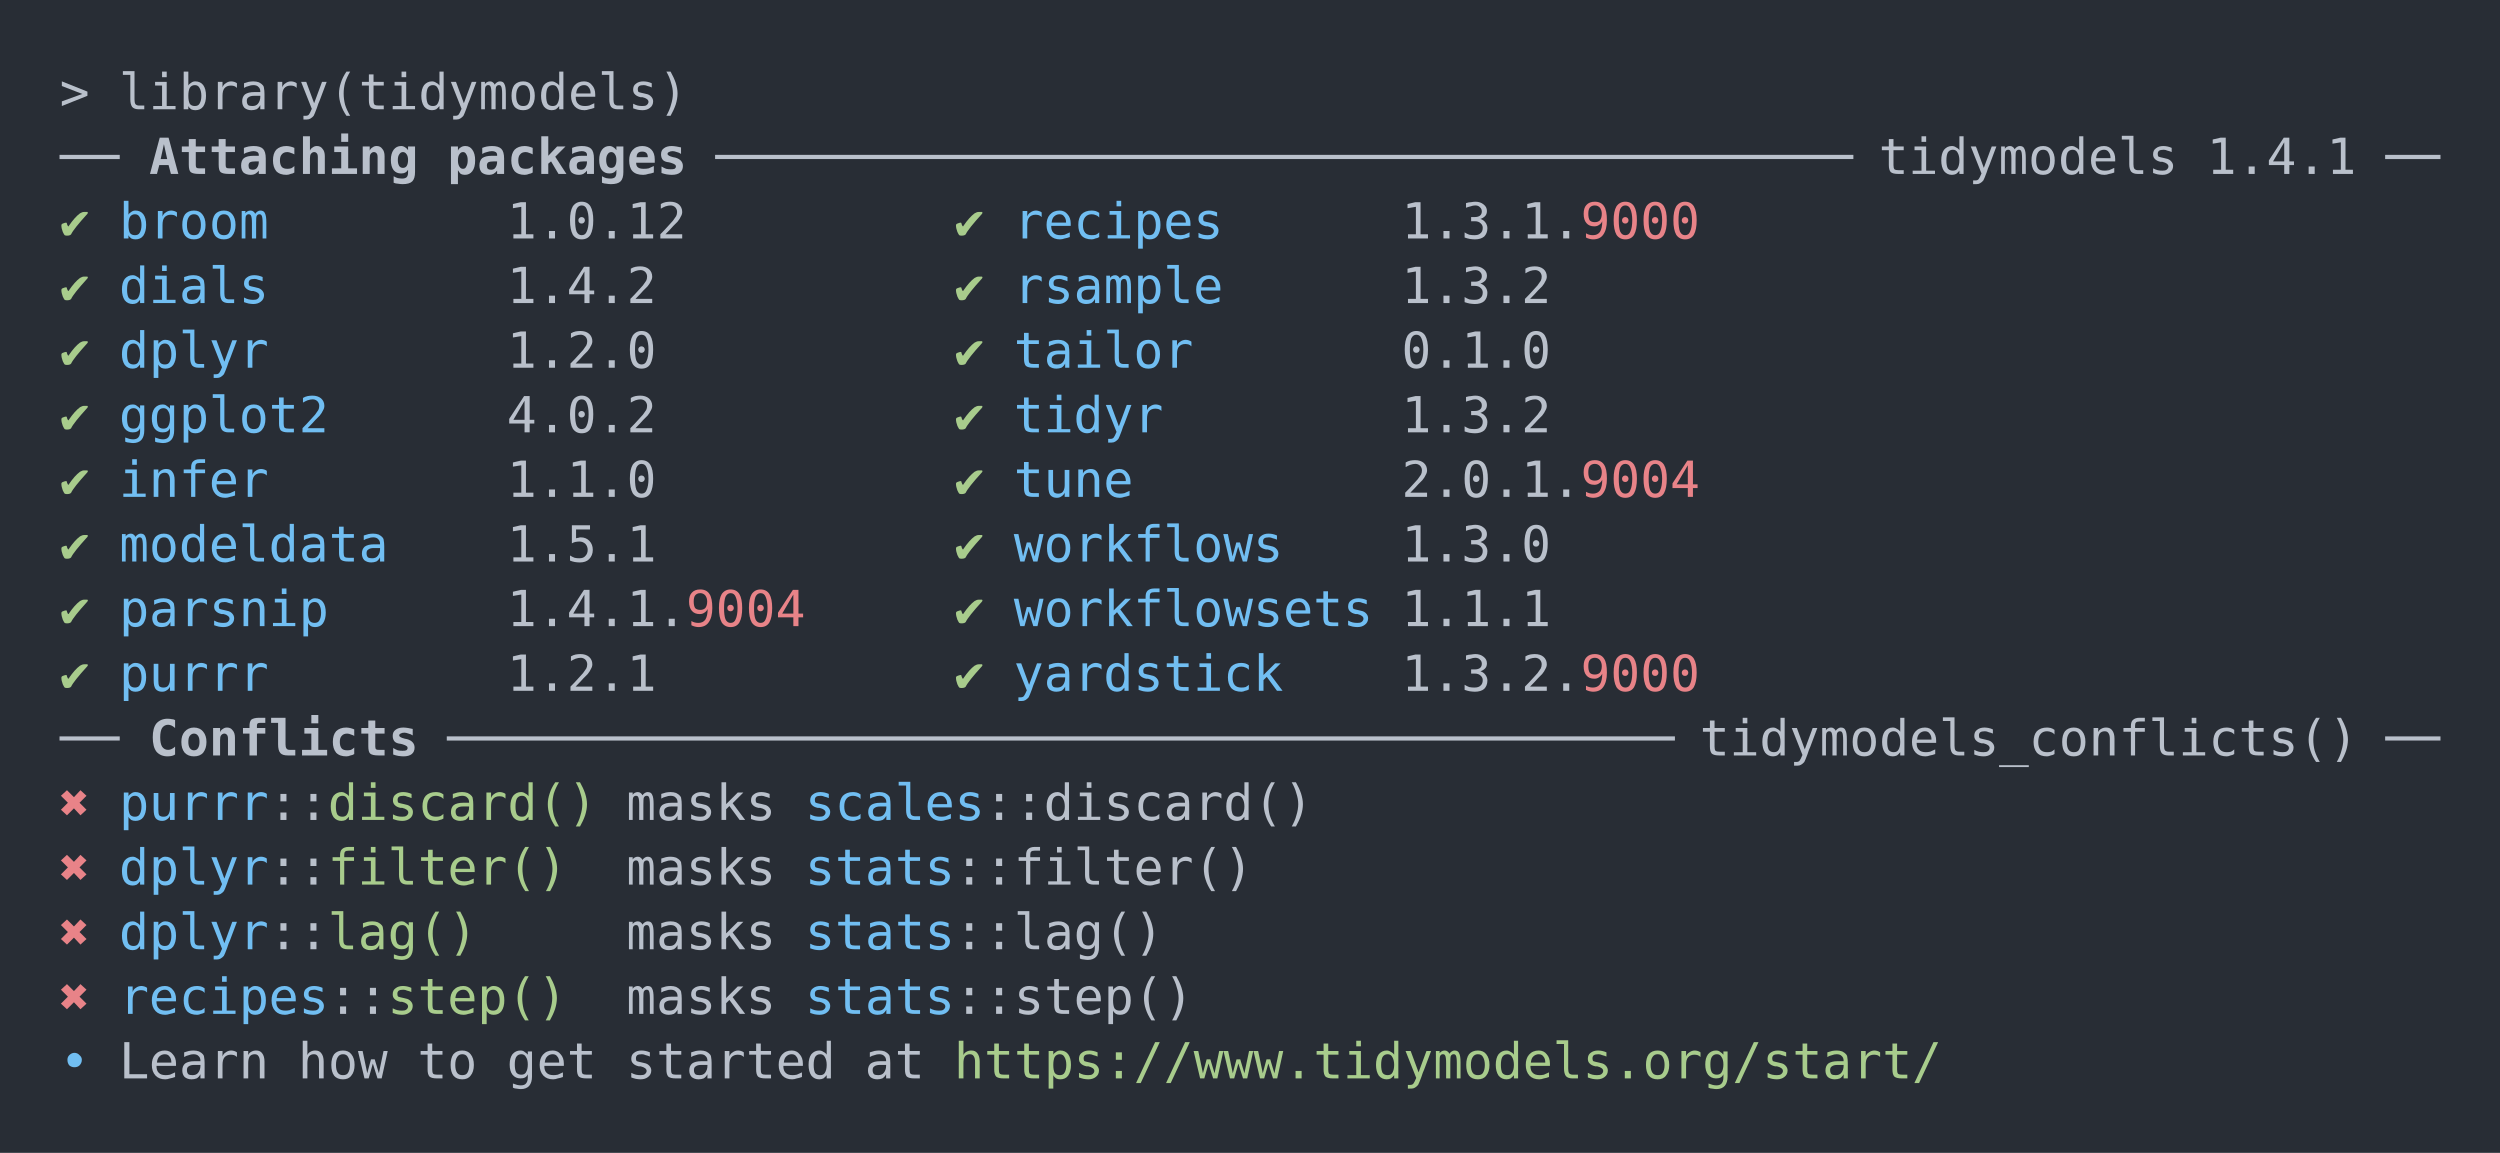
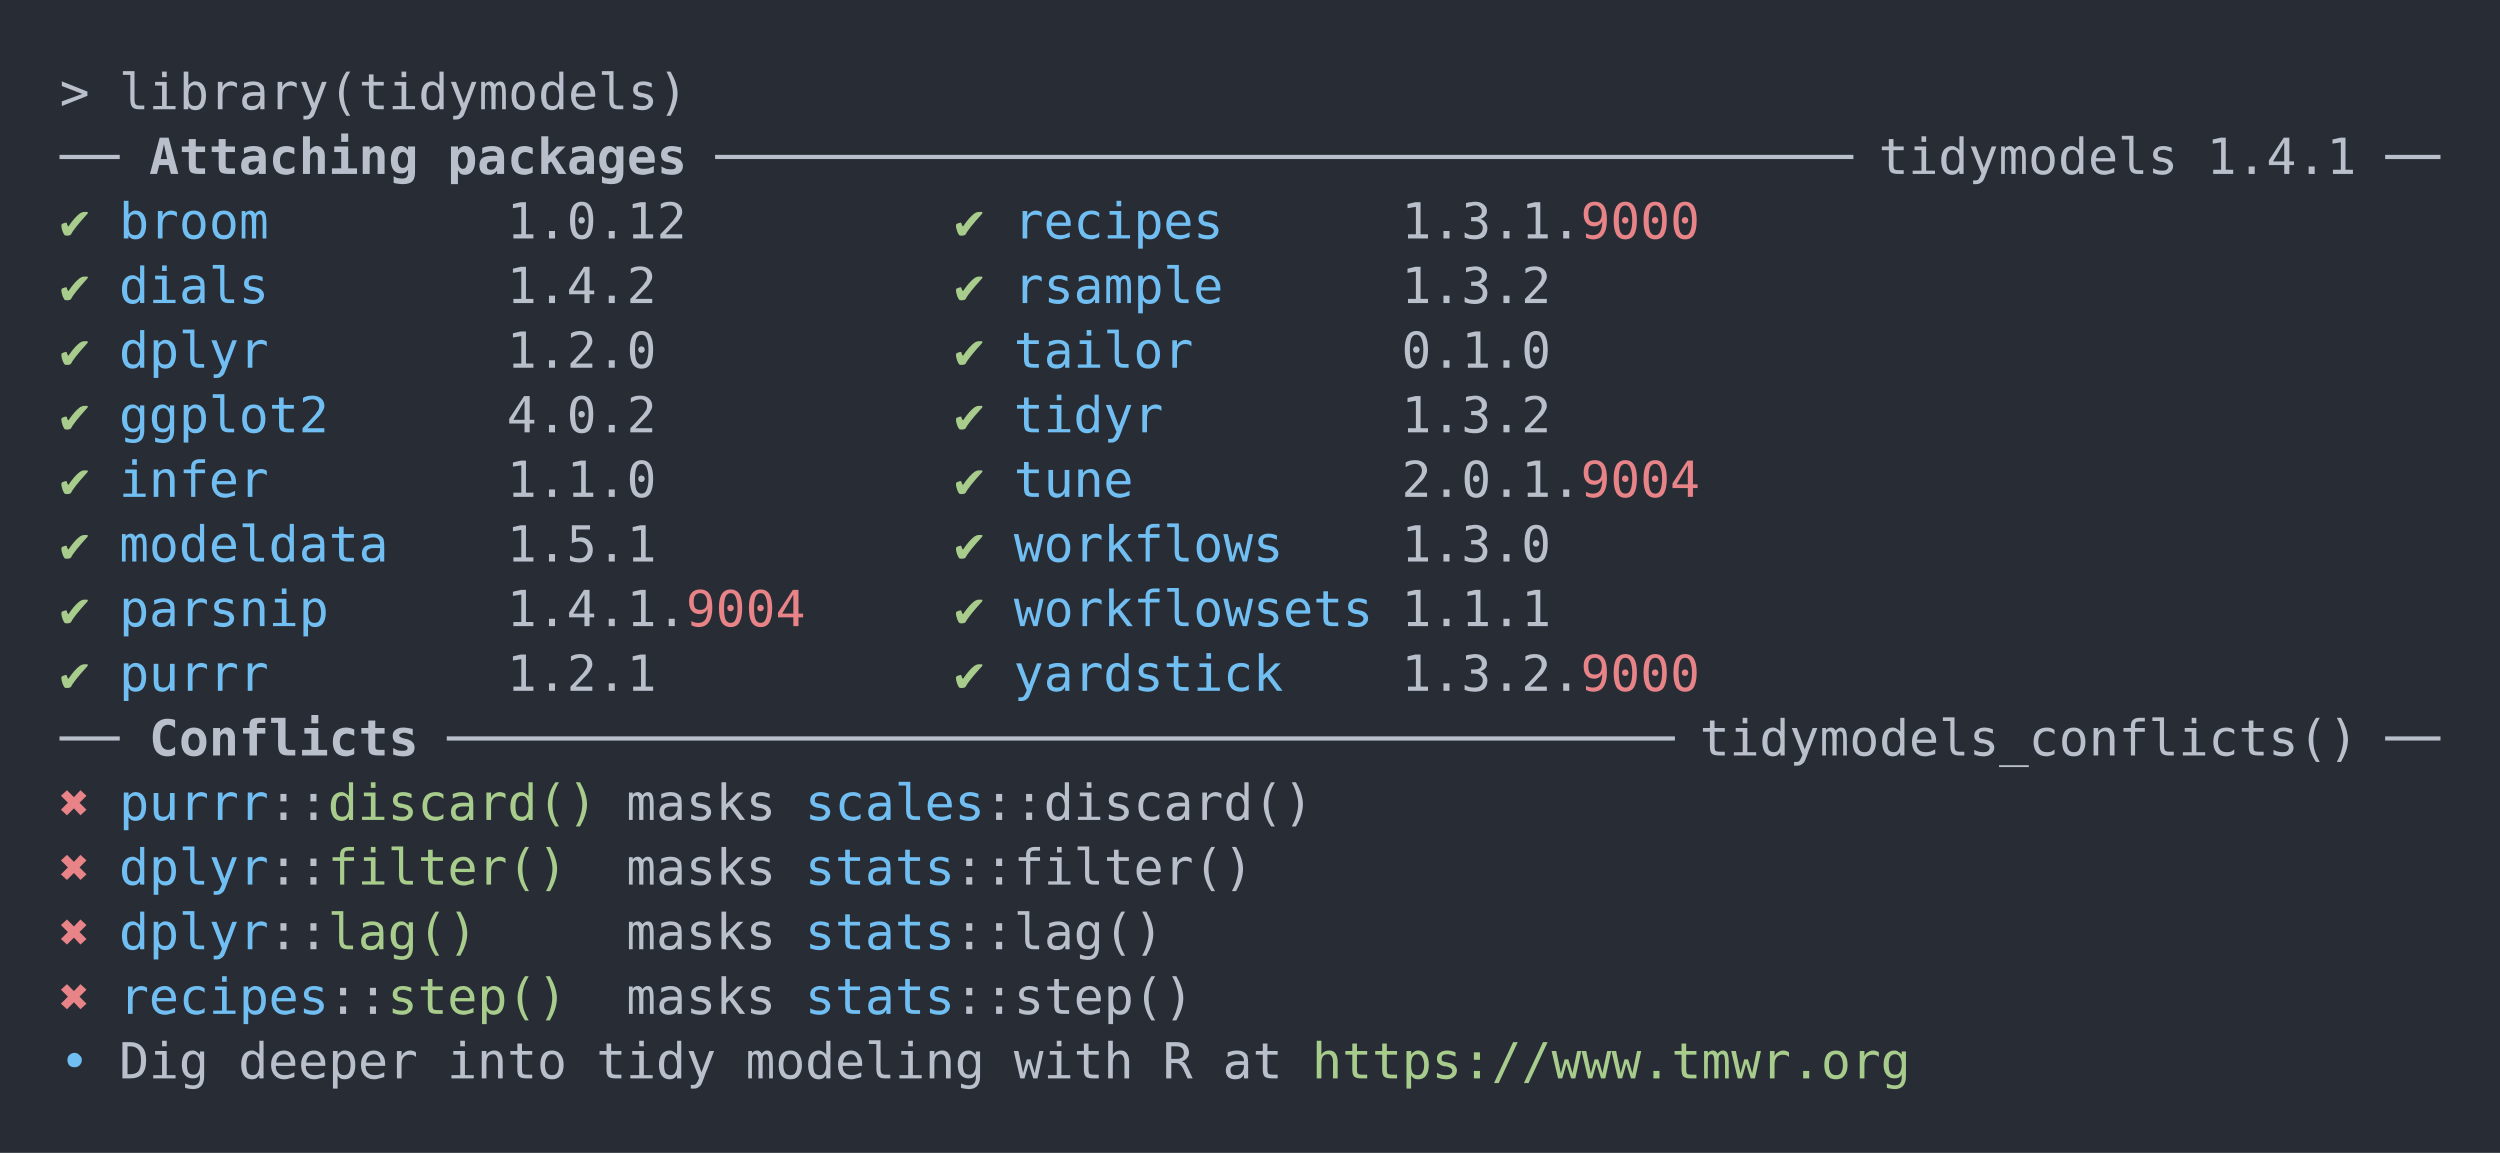
<svg xmlns="http://www.w3.org/2000/svg" xmlns:xlink="http://www.w3.org/1999/xlink" width="840" height="387.36">
  <rect width="840" height="387.36" rx="0" ry="0" class="a" />
  <svg height="347.36" viewBox="0 0 80 34.736" width="800" x="20" y="20">
    <style>.a{fill:rgb(40,45,53)}.b{font-family:'Fira Code',Monaco,Consolas,Menlo,'Bitstream Vera Sans Mono','Powerline Symbols',monospace}.c{fill:transparent}.d{fill:rgb(185,192,203);white-space:pre}.e{fill:rgb(185,192,203);font-weight:bold;white-space:pre}.f{fill:rgb(168,204,140);white-space:pre}.g{fill:rgb(113,190,242);white-space:pre}.h{fill:rgb(232,131,136);white-space:pre}</style>
    <g font-family="'Fira Code',Monaco,Consolas,Menlo,'Bitstream Vera Sans Mono','Powerline Symbols',monospace" font-size="1.67" class="b">
      <defs>
        <symbol id="a">
          <rect height="16" width="80" x="0" y="0" class="c" />
        </symbol>
      </defs>
      <rect height="34.736" width="80" class="a" />
      <svg x="0" y="0" width="80">
        <svg x="0">
          <use xlink:href="#a" />
          <text font-size="1.67" x="0" y="1.67" class="d">&gt;</text>
          <text font-size="1.67" x="2.004" y="1.67" class="d">library(tidymodels)</text>
          <text font-size="1.67" x="0" y="3.841" class="d">──</text>
          <text font-size="1.67" x="3.006" y="3.841" class="e">Attaching</text>
          <text font-size="1.67" x="13.026" y="3.841" class="e">packages</text>
          <text font-size="1.67" x="22.044" y="3.841" class="d">──────────────────────────────────────</text>
          <text font-size="1.67" x="61.122" y="3.841" class="d">tidymodels</text>
          <text font-size="1.67" x="72.144" y="3.841" class="d">1.4.1</text>
          <text font-size="1.67" x="78.156" y="3.841" class="d">──</text>
          <text font-size="1.67" x="0" y="6.012" class="f">✔</text>
          <text font-size="1.67" x="2.004" y="6.012" class="g">broom</text>
          <text font-size="1.67" x="15.03" y="6.012" class="d">1.0.12</text>
          <text font-size="1.67" x="30.06" y="6.012" class="f">✔</text>
          <text font-size="1.67" x="32.064" y="6.012" class="g">recipes</text>
          <text font-size="1.67" x="45.09" y="6.012" class="d">1.3.1.</text>
          <text font-size="1.67" x="51.102" y="6.012" class="h">9000</text>
          <text font-size="1.67" x="0" y="8.183" class="f">✔</text>
          <text font-size="1.67" x="2.004" y="8.183" class="g">dials</text>
          <text font-size="1.67" x="15.03" y="8.183" class="d">1.4.2</text>
          <text font-size="1.67" x="30.06" y="8.183" class="f">✔</text>
          <text font-size="1.67" x="32.064" y="8.183" class="g">rsample</text>
          <text font-size="1.67" x="45.09" y="8.183" class="d">1.3.2</text>
          <text font-size="1.67" x="0" y="10.354" class="f">✔</text>
          <text font-size="1.67" x="2.004" y="10.354" class="g">dplyr</text>
          <text font-size="1.67" x="15.03" y="10.354" class="d">1.2.0</text>
          <text font-size="1.67" x="30.06" y="10.354" class="f">✔</text>
          <text font-size="1.67" x="32.064" y="10.354" class="g">tailor</text>
          <text font-size="1.67" x="45.09" y="10.354" class="d">0.1.0</text>
          <text font-size="1.67" x="0" y="12.525" class="f">✔</text>
          <text font-size="1.67" x="2.004" y="12.525" class="g">ggplot2</text>
          <text font-size="1.67" x="15.03" y="12.525" class="d">4.0.2</text>
          <text font-size="1.67" x="30.06" y="12.525" class="f">✔</text>
          <text font-size="1.67" x="32.064" y="12.525" class="g">tidyr</text>
          <text font-size="1.67" x="45.09" y="12.525" class="d">1.3.2</text>
          <text font-size="1.67" x="0" y="14.696" class="f">✔</text>
          <text font-size="1.67" x="2.004" y="14.696" class="g">infer</text>
          <text font-size="1.67" x="15.03" y="14.696" class="d">1.1.0</text>
          <text font-size="1.67" x="30.06" y="14.696" class="f">✔</text>
          <text font-size="1.67" x="32.064" y="14.696" class="g">tune</text>
          <text font-size="1.67" x="45.09" y="14.696" class="d">2.0.1.</text>
          <text font-size="1.67" x="51.102" y="14.696" class="h">9004</text>
          <text font-size="1.67" x="0" y="16.867" class="f">✔</text>
          <text font-size="1.67" x="2.004" y="16.867" class="g">modeldata</text>
          <text font-size="1.67" x="15.03" y="16.867" class="d">1.5.1</text>
          <text font-size="1.67" x="30.06" y="16.867" class="f">✔</text>
          <text font-size="1.67" x="32.064" y="16.867" class="g">workflows</text>
          <text font-size="1.67" x="45.09" y="16.867" class="d">1.3.0</text>
          <text font-size="1.67" x="0" y="19.038" class="f">✔</text>
          <text font-size="1.67" x="2.004" y="19.038" class="g">parsnip</text>
          <text font-size="1.67" x="15.03" y="19.038" class="d">1.4.1.</text>
          <text font-size="1.67" x="21.042" y="19.038" class="h">9004</text>
          <text font-size="1.67" x="30.06" y="19.038" class="f">✔</text>
          <text font-size="1.67" x="32.064" y="19.038" class="g">workflowsets</text>
          <text font-size="1.67" x="45.09" y="19.038" class="d">1.1.1</text>
          <text font-size="1.67" x="0" y="21.209" class="f">✔</text>
          <text font-size="1.67" x="2.004" y="21.209" class="g">purrr</text>
          <text font-size="1.67" x="15.03" y="21.209" class="d">1.2.1</text>
          <text font-size="1.67" x="30.06" y="21.209" class="f">✔</text>
          <text font-size="1.67" x="32.064" y="21.209" class="g">yardstick</text>
          <text font-size="1.67" x="45.09" y="21.209" class="d">1.3.2.</text>
          <text font-size="1.67" x="51.102" y="21.209" class="h">9000</text>
          <text font-size="1.67" x="0" y="23.38" class="d">──</text>
          <text font-size="1.67" x="3.006" y="23.38" class="e">Conflicts</text>
          <text font-size="1.67" x="13.026" y="23.38" class="d">─────────────────────────────────────────</text>
          <text font-size="1.67" x="55.11" y="23.38" class="d">tidymodels_conflicts()</text>
          <text font-size="1.67" x="78.156" y="23.38" class="d">──</text>
          <text font-size="1.67" x="0" y="25.551" class="h">✖</text>
          <text font-size="1.67" x="2.004" y="25.551" class="g">purrr</text>
          <text font-size="1.67" x="7.014" y="25.551" class="d">::</text>
          <text font-size="1.67" x="9.018" y="25.551" class="f">discard()</text>
          <text font-size="1.67" x="19.038" y="25.551" class="d">masks</text>
          <text font-size="1.67" x="25.05" y="25.551" class="g">scales</text>
          <text font-size="1.67" x="31.062" y="25.551" class="d">::discard()</text>
          <text font-size="1.67" x="0" y="27.722" class="h">✖</text>
          <text font-size="1.67" x="2.004" y="27.722" class="g">dplyr</text>
          <text font-size="1.67" x="7.014" y="27.722" class="d">::</text>
          <text font-size="1.67" x="9.018" y="27.722" class="f">filter()</text>
          <text font-size="1.67" x="19.038" y="27.722" class="d">masks</text>
          <text font-size="1.67" x="25.05" y="27.722" class="g">stats</text>
          <text font-size="1.67" x="30.06" y="27.722" class="d">::filter()</text>
          <text font-size="1.67" x="0" y="29.893" class="h">✖</text>
          <text font-size="1.67" x="2.004" y="29.893" class="g">dplyr</text>
          <text font-size="1.67" x="7.014" y="29.893" class="d">::</text>
          <text font-size="1.67" x="9.018" y="29.893" class="f">lag()</text>
          <text font-size="1.67" x="19.038" y="29.893" class="d">masks</text>
          <text font-size="1.67" x="25.05" y="29.893" class="g">stats</text>
          <text font-size="1.67" x="30.06" y="29.893" class="d">::lag()</text>
          <text font-size="1.67" x="0" y="32.064" class="h">✖</text>
          <text font-size="1.67" x="2.004" y="32.064" class="g">recipes</text>
          <text font-size="1.67" x="9.018" y="32.064" class="d">::</text>
          <text font-size="1.67" x="11.022" y="32.064" class="f">step()</text>
          <text font-size="1.67" x="19.038" y="32.064" class="d">masks</text>
          <text font-size="1.67" x="25.05" y="32.064" class="g">stats</text>
          <text font-size="1.67" x="30.06" y="32.064" class="d">::step()</text>
          <text font-size="1.67" x="0" y="34.235" class="g">•</text>
-           <text font-size="1.67" x="2.004" y="34.235" class="d">Learn</text>
-           <text font-size="1.67" x="8.016" y="34.235" class="d">how</text>
-           <text font-size="1.67" x="12.024" y="34.235" class="d">to</text>
-           <text font-size="1.67" x="15.03" y="34.235" class="d">get</text>
-           <text font-size="1.67" x="19.038" y="34.235" class="d">started</text>
-           <text font-size="1.67" x="27.054" y="34.235" class="d">at</text>
-           <text font-size="1.67" x="30.06" y="34.235" class="f">https://www.tidymodels.org/start/</text>
+           <text font-size="1.67" x="2.004" y="34.235" class="d">Dig</text>
+           <text font-size="1.67" x="6.012" y="34.235" class="d">deeper</text>
+           <text font-size="1.67" x="13.026" y="34.235" class="d">into</text>
+           <text font-size="1.67" x="18.036" y="34.235" class="d">tidy</text>
+           <text font-size="1.67" x="23.046" y="34.235" class="d">modeling</text>
+           <text font-size="1.67" x="32.064" y="34.235" class="d">with</text>
+           <text font-size="1.67" x="37.074" y="34.235" class="d">R</text>
+           <text font-size="1.67" x="39.078" y="34.235" class="d">at</text>
+           <text font-size="1.67" x="42.084" y="34.235" class="f">https://www.tmwr.org</text>
        </svg>
      </svg>
    </g>
  </svg>
</svg>
